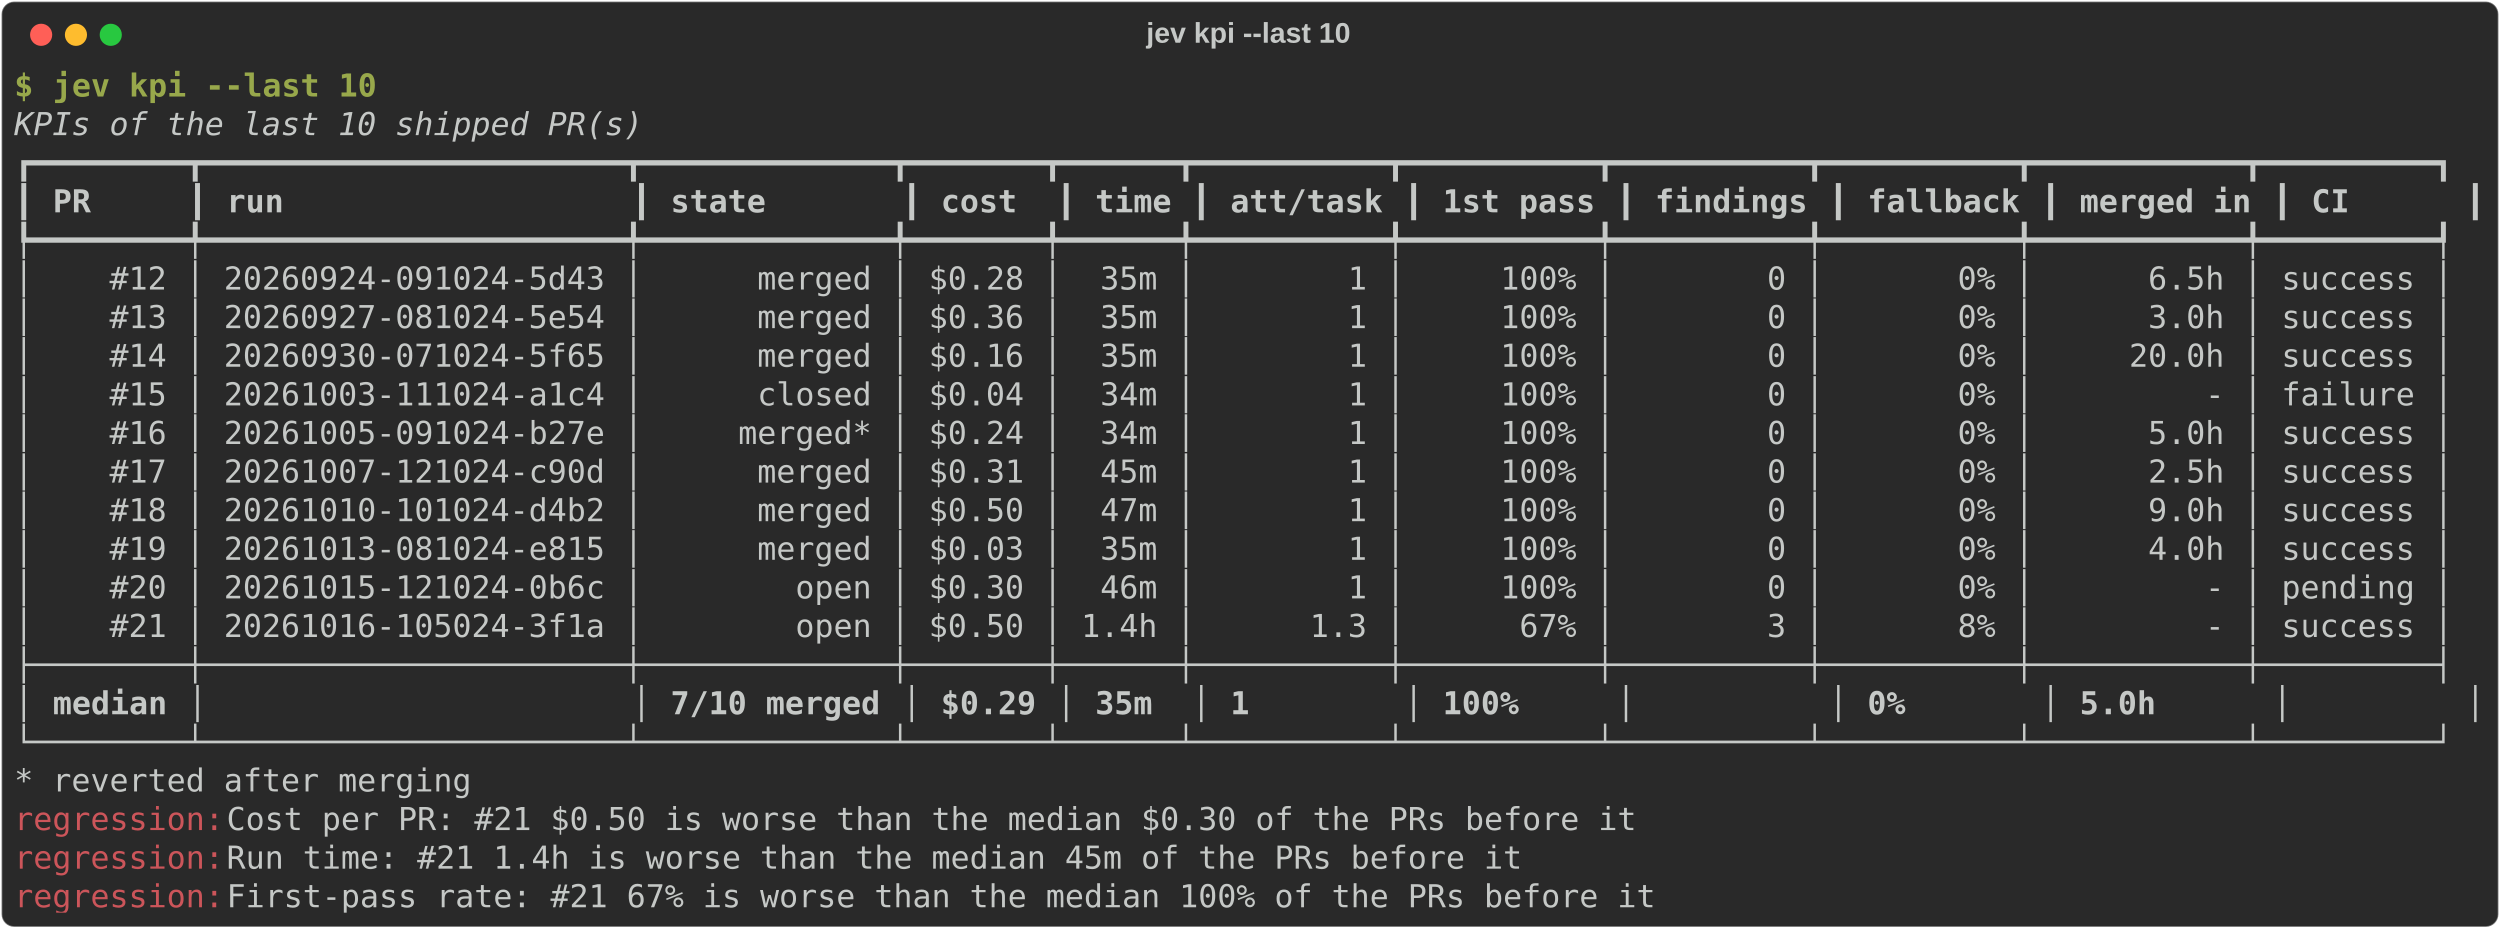
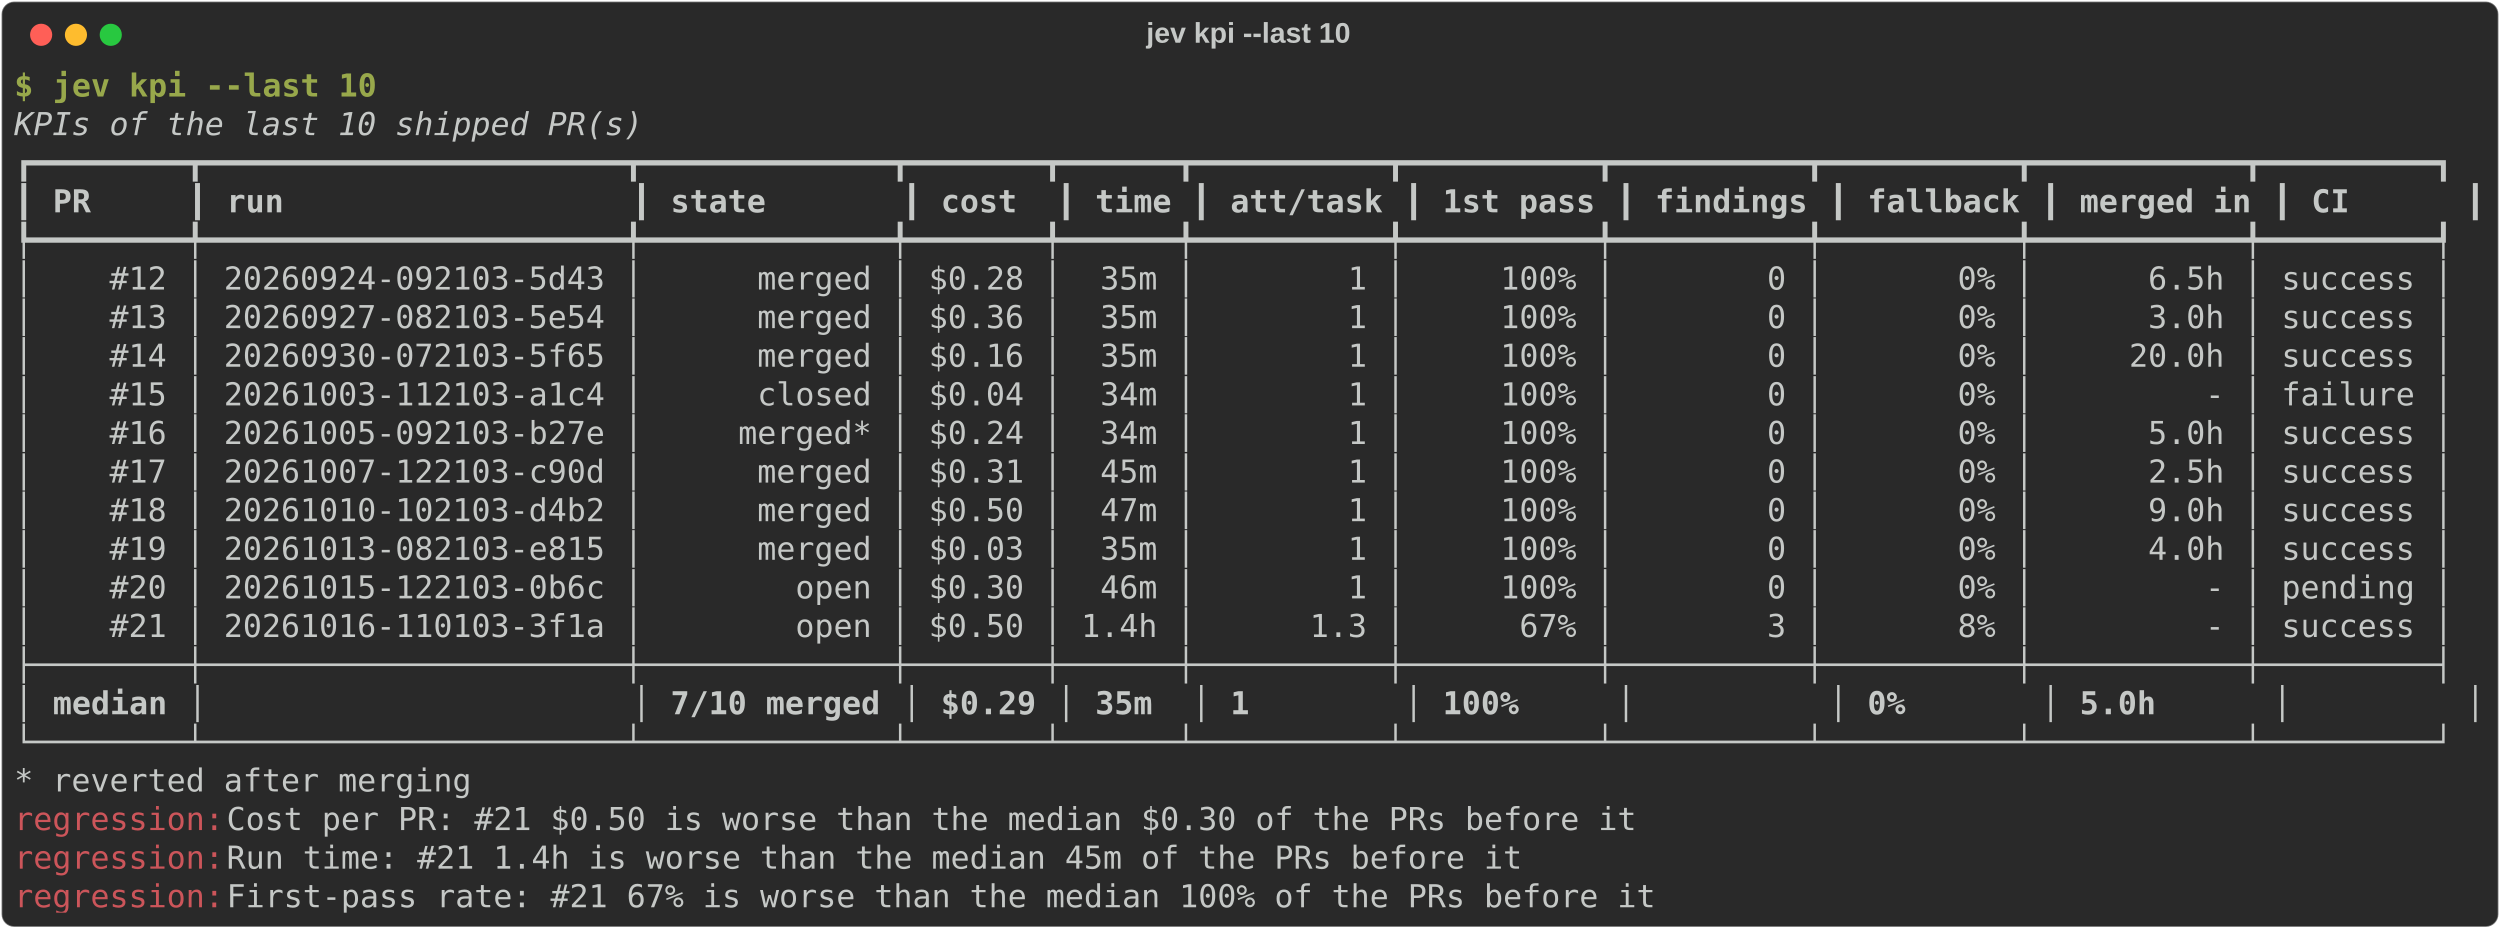
<svg xmlns="http://www.w3.org/2000/svg" class="rich-terminal" viewBox="0 0 1580 586.8">
  <style>

    @font-face {
        font-family: "Fira Code";
        src: local("FiraCode-Regular"),
                url("https://cdnjs.cloudflare.com/ajax/libs/firacode/6.2.0/woff2/FiraCode-Regular.woff2") format("woff2"),
                url("https://cdnjs.cloudflare.com/ajax/libs/firacode/6.2.0/woff/FiraCode-Regular.woff") format("woff");
        font-style: normal;
        font-weight: 400;
    }
    @font-face {
        font-family: "Fira Code";
        src: local("FiraCode-Bold"),
                url("https://cdnjs.cloudflare.com/ajax/libs/firacode/6.2.0/woff2/FiraCode-Bold.woff2") format("woff2"),
                url("https://cdnjs.cloudflare.com/ajax/libs/firacode/6.2.0/woff/FiraCode-Bold.woff") format("woff");
        font-style: bold;
        font-weight: 700;
    }

-     .terminal-2258391222-matrix {
+     .terminal-3316273319-matrix {
        font-family: Fira Code, monospace;
        font-size: 20px;
        line-height: 24.4px;
        font-variant-east-asian: full-width;
    }

-     .terminal-2258391222-title {
+     .terminal-3316273319-title {
        font-size: 18px;
        font-weight: bold;
        font-family: arial;
    }

-     .terminal-2258391222-r1 { fill: #98a84b;font-weight: bold }
- .terminal-2258391222-r2 { fill: #c5c8c6 }
- .terminal-2258391222-r3 { fill: #c5c8c6;font-style: italic; }
- .terminal-2258391222-r4 { fill: #c5c8c6;font-weight: bold }
- .terminal-2258391222-r5 { fill: #cc555a }
+     .terminal-3316273319-r1 { fill: #98a84b;font-weight: bold }
+ .terminal-3316273319-r2 { fill: #c5c8c6 }
+ .terminal-3316273319-r3 { fill: #c5c8c6;font-style: italic; }
+ .terminal-3316273319-r4 { fill: #c5c8c6;font-weight: bold }
+ .terminal-3316273319-r5 { fill: #cc555a }
    </style>
  <defs>
-     <clipPath id="terminal-2258391222-clip-terminal">
+     <clipPath id="terminal-3316273319-clip-terminal">
      <rect x="0" y="0" width="1560.6" height="535.8" />
    </clipPath>
-     <clipPath id="terminal-2258391222-line-0">
+     <clipPath id="terminal-3316273319-line-0">
      <rect x="0" y="1.5" width="1561.6" height="24.65" />
    </clipPath>
-     <clipPath id="terminal-2258391222-line-1">
+     <clipPath id="terminal-3316273319-line-1">
      <rect x="0" y="25.9" width="1561.6" height="24.65" />
    </clipPath>
-     <clipPath id="terminal-2258391222-line-2">
+     <clipPath id="terminal-3316273319-line-2">
      <rect x="0" y="50.3" width="1561.6" height="24.65" />
    </clipPath>
-     <clipPath id="terminal-2258391222-line-3">
+     <clipPath id="terminal-3316273319-line-3">
      <rect x="0" y="74.7" width="1561.6" height="24.65" />
    </clipPath>
-     <clipPath id="terminal-2258391222-line-4">
+     <clipPath id="terminal-3316273319-line-4">
      <rect x="0" y="99.1" width="1561.6" height="24.65" />
    </clipPath>
-     <clipPath id="terminal-2258391222-line-5">
+     <clipPath id="terminal-3316273319-line-5">
      <rect x="0" y="123.5" width="1561.6" height="24.65" />
    </clipPath>
-     <clipPath id="terminal-2258391222-line-6">
+     <clipPath id="terminal-3316273319-line-6">
      <rect x="0" y="147.9" width="1561.6" height="24.65" />
    </clipPath>
-     <clipPath id="terminal-2258391222-line-7">
+     <clipPath id="terminal-3316273319-line-7">
      <rect x="0" y="172.3" width="1561.6" height="24.65" />
    </clipPath>
-     <clipPath id="terminal-2258391222-line-8">
+     <clipPath id="terminal-3316273319-line-8">
      <rect x="0" y="196.7" width="1561.6" height="24.65" />
    </clipPath>
-     <clipPath id="terminal-2258391222-line-9">
+     <clipPath id="terminal-3316273319-line-9">
      <rect x="0" y="221.1" width="1561.6" height="24.65" />
    </clipPath>
-     <clipPath id="terminal-2258391222-line-10">
+     <clipPath id="terminal-3316273319-line-10">
      <rect x="0" y="245.5" width="1561.6" height="24.65" />
    </clipPath>
-     <clipPath id="terminal-2258391222-line-11">
+     <clipPath id="terminal-3316273319-line-11">
      <rect x="0" y="269.9" width="1561.6" height="24.65" />
    </clipPath>
-     <clipPath id="terminal-2258391222-line-12">
+     <clipPath id="terminal-3316273319-line-12">
      <rect x="0" y="294.3" width="1561.6" height="24.65" />
    </clipPath>
-     <clipPath id="terminal-2258391222-line-13">
+     <clipPath id="terminal-3316273319-line-13">
      <rect x="0" y="318.7" width="1561.6" height="24.65" />
    </clipPath>
-     <clipPath id="terminal-2258391222-line-14">
+     <clipPath id="terminal-3316273319-line-14">
      <rect x="0" y="343.1" width="1561.6" height="24.65" />
    </clipPath>
-     <clipPath id="terminal-2258391222-line-15">
+     <clipPath id="terminal-3316273319-line-15">
      <rect x="0" y="367.5" width="1561.6" height="24.65" />
    </clipPath>
-     <clipPath id="terminal-2258391222-line-16">
+     <clipPath id="terminal-3316273319-line-16">
      <rect x="0" y="391.9" width="1561.6" height="24.65" />
    </clipPath>
-     <clipPath id="terminal-2258391222-line-17">
+     <clipPath id="terminal-3316273319-line-17">
      <rect x="0" y="416.3" width="1561.6" height="24.65" />
    </clipPath>
-     <clipPath id="terminal-2258391222-line-18">
+     <clipPath id="terminal-3316273319-line-18">
      <rect x="0" y="440.7" width="1561.6" height="24.65" />
    </clipPath>
-     <clipPath id="terminal-2258391222-line-19">
+     <clipPath id="terminal-3316273319-line-19">
      <rect x="0" y="465.1" width="1561.6" height="24.65" />
    </clipPath>
-     <clipPath id="terminal-2258391222-line-20">
+     <clipPath id="terminal-3316273319-line-20">
      <rect x="0" y="489.5" width="1561.6" height="24.65" />
    </clipPath>
  </defs>
  <rect fill="#292929" stroke="rgba(255,255,255,0.35)" stroke-width="1" x="1" y="1" width="1578" height="584.8" rx="8" />
-   <text class="terminal-2258391222-title" fill="#c5c8c6" text-anchor="middle" x="789" y="27">jev kpi --last 10</text>
+   <text class="terminal-3316273319-title" fill="#c5c8c6" text-anchor="middle" x="789" y="27">jev kpi --last 10</text>
  <g transform="translate(26,22)">
    <circle cx="0" cy="0" r="7" fill="#ff5f57" />
    <circle cx="22" cy="0" r="7" fill="#febc2e" />
    <circle cx="44" cy="0" r="7" fill="#28c840" />
  </g>
-   <g transform="translate(9, 41)" clip-path="url(#terminal-2258391222-clip-terminal)">
-     <g class="terminal-2258391222-matrix">
-       <text class="terminal-2258391222-r1" x="0" y="20" textLength="24.4" clip-path="url(#terminal-2258391222-line-0)">$ </text>
-       <text class="terminal-2258391222-r1" x="24.4" y="20" textLength="207.4" clip-path="url(#terminal-2258391222-line-0)">jev kpi --last 10</text>
-       <text class="terminal-2258391222-r2" x="1561.6" y="20" textLength="12.2" clip-path="url(#terminal-2258391222-line-0)">
- </text>
-       <text class="terminal-2258391222-r3" x="0" y="44.4" textLength="1561.6" clip-path="url(#terminal-2258391222-line-1)">                                               KPIs of the last 10 shipped PR(s)                                                </text>
-       <text class="terminal-2258391222-r2" x="1561.6" y="44.4" textLength="12.2" clip-path="url(#terminal-2258391222-line-1)">
- </text>
-       <text class="terminal-2258391222-r2" x="0" y="68.8" textLength="1561.6" clip-path="url(#terminal-2258391222-line-2)">┏━━━━━━━━┳━━━━━━━━━━━━━━━━━━━━━━┳━━━━━━━━━━━━━┳━━━━━━━┳━━━━━━┳━━━━━━━━━━┳━━━━━━━━━━┳━━━━━━━━━━┳━━━━━━━━━━┳━━━━━━━━━━━┳━━━━━━━━━┓</text>
-       <text class="terminal-2258391222-r2" x="1561.6" y="68.8" textLength="12.2" clip-path="url(#terminal-2258391222-line-2)">
- </text>
-       <text class="terminal-2258391222-r2" x="0" y="93.2" textLength="12.2" clip-path="url(#terminal-2258391222-line-3)">┃</text>
-       <text class="terminal-2258391222-r4" x="24.4" y="93.2" textLength="73.2" clip-path="url(#terminal-2258391222-line-3)">    PR</text>
-       <text class="terminal-2258391222-r2" x="109.8" y="93.2" textLength="12.2" clip-path="url(#terminal-2258391222-line-3)">┃</text>
-       <text class="terminal-2258391222-r4" x="134.2" y="93.2" textLength="244" clip-path="url(#terminal-2258391222-line-3)">run                 </text>
-       <text class="terminal-2258391222-r2" x="390.4" y="93.2" textLength="12.2" clip-path="url(#terminal-2258391222-line-3)">┃</text>
-       <text class="terminal-2258391222-r4" x="414.8" y="93.2" textLength="134.2" clip-path="url(#terminal-2258391222-line-3)">      state</text>
-       <text class="terminal-2258391222-r2" x="561.2" y="93.2" textLength="12.2" clip-path="url(#terminal-2258391222-line-3)">┃</text>
-       <text class="terminal-2258391222-r4" x="585.6" y="93.2" textLength="61" clip-path="url(#terminal-2258391222-line-3)"> cost</text>
-       <text class="terminal-2258391222-r2" x="658.8" y="93.2" textLength="12.2" clip-path="url(#terminal-2258391222-line-3)">┃</text>
-       <text class="terminal-2258391222-r4" x="683.2" y="93.2" textLength="48.8" clip-path="url(#terminal-2258391222-line-3)">time</text>
-       <text class="terminal-2258391222-r2" x="744.2" y="93.2" textLength="12.2" clip-path="url(#terminal-2258391222-line-3)">┃</text>
-       <text class="terminal-2258391222-r4" x="768.6" y="93.2" textLength="97.6" clip-path="url(#terminal-2258391222-line-3)">att/task</text>
-       <text class="terminal-2258391222-r2" x="878.4" y="93.2" textLength="12.2" clip-path="url(#terminal-2258391222-line-3)">┃</text>
-       <text class="terminal-2258391222-r4" x="902.8" y="93.2" textLength="97.6" clip-path="url(#terminal-2258391222-line-3)">1st pass</text>
-       <text class="terminal-2258391222-r2" x="1012.6" y="93.2" textLength="12.2" clip-path="url(#terminal-2258391222-line-3)">┃</text>
-       <text class="terminal-2258391222-r4" x="1037" y="93.2" textLength="97.6" clip-path="url(#terminal-2258391222-line-3)">findings</text>
-       <text class="terminal-2258391222-r2" x="1146.8" y="93.2" textLength="12.2" clip-path="url(#terminal-2258391222-line-3)">┃</text>
-       <text class="terminal-2258391222-r4" x="1171.2" y="93.2" textLength="97.6" clip-path="url(#terminal-2258391222-line-3)">fallback</text>
-       <text class="terminal-2258391222-r2" x="1281" y="93.2" textLength="12.2" clip-path="url(#terminal-2258391222-line-3)">┃</text>
-       <text class="terminal-2258391222-r4" x="1305.4" y="93.2" textLength="109.8" clip-path="url(#terminal-2258391222-line-3)">merged in</text>
-       <text class="terminal-2258391222-r2" x="1427.4" y="93.2" textLength="12.2" clip-path="url(#terminal-2258391222-line-3)">┃</text>
-       <text class="terminal-2258391222-r4" x="1451.8" y="93.2" textLength="85.4" clip-path="url(#terminal-2258391222-line-3)">     CI</text>
-       <text class="terminal-2258391222-r2" x="1549.4" y="93.2" textLength="12.2" clip-path="url(#terminal-2258391222-line-3)">┃</text>
-       <text class="terminal-2258391222-r2" x="1561.6" y="93.2" textLength="12.2" clip-path="url(#terminal-2258391222-line-3)">
- </text>
-       <text class="terminal-2258391222-r2" x="0" y="117.6" textLength="1561.6" clip-path="url(#terminal-2258391222-line-4)">┡━━━━━━━━╇━━━━━━━━━━━━━━━━━━━━━━╇━━━━━━━━━━━━━╇━━━━━━━╇━━━━━━╇━━━━━━━━━━╇━━━━━━━━━━╇━━━━━━━━━━╇━━━━━━━━━━╇━━━━━━━━━━━╇━━━━━━━━━┩</text>
-       <text class="terminal-2258391222-r2" x="1561.6" y="117.6" textLength="12.2" clip-path="url(#terminal-2258391222-line-4)">
- </text>
-       <text class="terminal-2258391222-r2" x="0" y="142" textLength="1561.6" clip-path="url(#terminal-2258391222-line-5)">│    #12 │ 20260924-091024-5d43 │      merged │ $0.28 │  35m │        1 │     100% │        0 │       0% │      6.5h │ success │</text>
-       <text class="terminal-2258391222-r2" x="1561.6" y="142" textLength="12.2" clip-path="url(#terminal-2258391222-line-5)">
- </text>
-       <text class="terminal-2258391222-r2" x="0" y="166.4" textLength="1561.6" clip-path="url(#terminal-2258391222-line-6)">│    #13 │ 20260927-081024-5e54 │      merged │ $0.36 │  35m │        1 │     100% │        0 │       0% │      3.0h │ success │</text>
-       <text class="terminal-2258391222-r2" x="1561.6" y="166.4" textLength="12.2" clip-path="url(#terminal-2258391222-line-6)">
- </text>
-       <text class="terminal-2258391222-r2" x="0" y="190.8" textLength="1561.6" clip-path="url(#terminal-2258391222-line-7)">│    #14 │ 20260930-071024-5f65 │      merged │ $0.16 │  35m │        1 │     100% │        0 │       0% │     20.0h │ success │</text>
-       <text class="terminal-2258391222-r2" x="1561.6" y="190.8" textLength="12.2" clip-path="url(#terminal-2258391222-line-7)">
- </text>
-       <text class="terminal-2258391222-r2" x="0" y="215.2" textLength="1561.6" clip-path="url(#terminal-2258391222-line-8)">│    #15 │ 20261003-111024-a1c4 │      closed │ $0.04 │  34m │        1 │     100% │        0 │       0% │         - │ failure │</text>
-       <text class="terminal-2258391222-r2" x="1561.6" y="215.2" textLength="12.2" clip-path="url(#terminal-2258391222-line-8)">
- </text>
-       <text class="terminal-2258391222-r2" x="0" y="239.6" textLength="1561.6" clip-path="url(#terminal-2258391222-line-9)">│    #16 │ 20261005-091024-b27e │     merged* │ $0.24 │  34m │        1 │     100% │        0 │       0% │      5.0h │ success │</text>
-       <text class="terminal-2258391222-r2" x="1561.6" y="239.6" textLength="12.2" clip-path="url(#terminal-2258391222-line-9)">
- </text>
-       <text class="terminal-2258391222-r2" x="0" y="264" textLength="1561.6" clip-path="url(#terminal-2258391222-line-10)">│    #17 │ 20261007-121024-c90d │      merged │ $0.31 │  45m │        1 │     100% │        0 │       0% │      2.5h │ success │</text>
-       <text class="terminal-2258391222-r2" x="1561.6" y="264" textLength="12.2" clip-path="url(#terminal-2258391222-line-10)">
- </text>
-       <text class="terminal-2258391222-r2" x="0" y="288.4" textLength="1561.6" clip-path="url(#terminal-2258391222-line-11)">│    #18 │ 20261010-101024-d4b2 │      merged │ $0.50 │  47m │        1 │     100% │        0 │       0% │      9.0h │ success │</text>
-       <text class="terminal-2258391222-r2" x="1561.6" y="288.4" textLength="12.2" clip-path="url(#terminal-2258391222-line-11)">
- </text>
-       <text class="terminal-2258391222-r2" x="0" y="312.8" textLength="1561.6" clip-path="url(#terminal-2258391222-line-12)">│    #19 │ 20261013-081024-e815 │      merged │ $0.03 │  35m │        1 │     100% │        0 │       0% │      4.0h │ success │</text>
-       <text class="terminal-2258391222-r2" x="1561.6" y="312.8" textLength="12.2" clip-path="url(#terminal-2258391222-line-12)">
- </text>
-       <text class="terminal-2258391222-r2" x="0" y="337.2" textLength="1561.6" clip-path="url(#terminal-2258391222-line-13)">│    #20 │ 20261015-121024-0b6c │        open │ $0.30 │  46m │        1 │     100% │        0 │       0% │         - │ pending │</text>
-       <text class="terminal-2258391222-r2" x="1561.6" y="337.2" textLength="12.2" clip-path="url(#terminal-2258391222-line-13)">
- </text>
-       <text class="terminal-2258391222-r2" x="0" y="361.6" textLength="1561.6" clip-path="url(#terminal-2258391222-line-14)">│    #21 │ 20261016-105024-3f1a │        open │ $0.50 │ 1.4h │      1.3 │      67% │        3 │       8% │         - │ success │</text>
-       <text class="terminal-2258391222-r2" x="1561.6" y="361.6" textLength="12.2" clip-path="url(#terminal-2258391222-line-14)">
- </text>
-       <text class="terminal-2258391222-r2" x="0" y="386" textLength="1561.6" clip-path="url(#terminal-2258391222-line-15)">├────────┼──────────────────────┼─────────────┼───────┼──────┼──────────┼──────────┼──────────┼──────────┼───────────┼─────────┤</text>
-       <text class="terminal-2258391222-r2" x="1561.6" y="386" textLength="12.2" clip-path="url(#terminal-2258391222-line-15)">
- </text>
-       <text class="terminal-2258391222-r2" x="0" y="410.4" textLength="12.2" clip-path="url(#terminal-2258391222-line-16)">│</text>
-       <text class="terminal-2258391222-r4" x="24.4" y="410.4" textLength="73.2" clip-path="url(#terminal-2258391222-line-16)">median</text>
-       <text class="terminal-2258391222-r2" x="109.8" y="410.4" textLength="12.2" clip-path="url(#terminal-2258391222-line-16)">│</text>
-       <text class="terminal-2258391222-r2" x="390.4" y="410.4" textLength="12.2" clip-path="url(#terminal-2258391222-line-16)">│</text>
-       <text class="terminal-2258391222-r4" x="414.8" y="410.4" textLength="134.2" clip-path="url(#terminal-2258391222-line-16)">7/10 merged</text>
-       <text class="terminal-2258391222-r2" x="561.2" y="410.4" textLength="12.2" clip-path="url(#terminal-2258391222-line-16)">│</text>
-       <text class="terminal-2258391222-r4" x="585.6" y="410.4" textLength="61" clip-path="url(#terminal-2258391222-line-16)">$0.29</text>
-       <text class="terminal-2258391222-r2" x="658.8" y="410.4" textLength="12.2" clip-path="url(#terminal-2258391222-line-16)">│</text>
-       <text class="terminal-2258391222-r4" x="683.2" y="410.4" textLength="48.8" clip-path="url(#terminal-2258391222-line-16)"> 35m</text>
-       <text class="terminal-2258391222-r2" x="744.2" y="410.4" textLength="12.2" clip-path="url(#terminal-2258391222-line-16)">│</text>
-       <text class="terminal-2258391222-r4" x="768.6" y="410.4" textLength="97.6" clip-path="url(#terminal-2258391222-line-16)">       1</text>
-       <text class="terminal-2258391222-r2" x="878.4" y="410.4" textLength="12.2" clip-path="url(#terminal-2258391222-line-16)">│</text>
-       <text class="terminal-2258391222-r4" x="902.8" y="410.4" textLength="97.6" clip-path="url(#terminal-2258391222-line-16)">    100%</text>
-       <text class="terminal-2258391222-r2" x="1012.6" y="410.4" textLength="12.2" clip-path="url(#terminal-2258391222-line-16)">│</text>
-       <text class="terminal-2258391222-r2" x="1146.8" y="410.4" textLength="12.2" clip-path="url(#terminal-2258391222-line-16)">│</text>
-       <text class="terminal-2258391222-r4" x="1171.2" y="410.4" textLength="97.6" clip-path="url(#terminal-2258391222-line-16)">      0%</text>
-       <text class="terminal-2258391222-r2" x="1281" y="410.4" textLength="12.2" clip-path="url(#terminal-2258391222-line-16)">│</text>
-       <text class="terminal-2258391222-r4" x="1305.4" y="410.4" textLength="109.8" clip-path="url(#terminal-2258391222-line-16)">     5.0h</text>
-       <text class="terminal-2258391222-r2" x="1427.4" y="410.4" textLength="12.2" clip-path="url(#terminal-2258391222-line-16)">│</text>
-       <text class="terminal-2258391222-r2" x="1549.4" y="410.4" textLength="12.2" clip-path="url(#terminal-2258391222-line-16)">│</text>
-       <text class="terminal-2258391222-r2" x="1561.6" y="410.4" textLength="12.2" clip-path="url(#terminal-2258391222-line-16)">
- </text>
-       <text class="terminal-2258391222-r2" x="0" y="434.8" textLength="1561.6" clip-path="url(#terminal-2258391222-line-17)">└────────┴──────────────────────┴─────────────┴───────┴──────┴──────────┴──────────┴──────────┴──────────┴───────────┴─────────┘</text>
-       <text class="terminal-2258391222-r2" x="1561.6" y="434.8" textLength="12.2" clip-path="url(#terminal-2258391222-line-17)">
- </text>
-       <text class="terminal-2258391222-r2" x="0" y="459.2" textLength="292.8" clip-path="url(#terminal-2258391222-line-18)">* reverted after merging</text>
-       <text class="terminal-2258391222-r2" x="1561.6" y="459.2" textLength="12.2" clip-path="url(#terminal-2258391222-line-18)">
- </text>
-       <text class="terminal-2258391222-r5" x="0" y="483.6" textLength="134.2" clip-path="url(#terminal-2258391222-line-19)">regression:</text>
-       <text class="terminal-2258391222-r2" x="134.2" y="483.6" textLength="915" clip-path="url(#terminal-2258391222-line-19)"> Cost per PR: #21 $0.50 is worse than the median $0.30 of the PRs before it</text>
-       <text class="terminal-2258391222-r2" x="1561.6" y="483.6" textLength="12.2" clip-path="url(#terminal-2258391222-line-19)">
- </text>
-       <text class="terminal-2258391222-r5" x="0" y="508" textLength="134.2" clip-path="url(#terminal-2258391222-line-20)">regression:</text>
-       <text class="terminal-2258391222-r2" x="134.2" y="508" textLength="841.8" clip-path="url(#terminal-2258391222-line-20)"> Run time: #21 1.4h is worse than the median 45m of the PRs before it</text>
-       <text class="terminal-2258391222-r2" x="1561.6" y="508" textLength="12.2" clip-path="url(#terminal-2258391222-line-20)">
- </text>
-       <text class="terminal-2258391222-r5" x="0" y="532.4" textLength="134.2" clip-path="url(#terminal-2258391222-line-21)">regression:</text>
-       <text class="terminal-2258391222-r2" x="134.2" y="532.4" textLength="927.2" clip-path="url(#terminal-2258391222-line-21)"> First-pass rate: #21 67% is worse than the median 100% of the PRs before it</text>
-       <text class="terminal-2258391222-r2" x="1561.6" y="532.4" textLength="12.2" clip-path="url(#terminal-2258391222-line-21)">
+   <g transform="translate(9, 41)" clip-path="url(#terminal-3316273319-clip-terminal)">
+     <g class="terminal-3316273319-matrix">
+       <text class="terminal-3316273319-r1" x="0" y="20" textLength="24.4" clip-path="url(#terminal-3316273319-line-0)">$ </text>
+       <text class="terminal-3316273319-r1" x="24.4" y="20" textLength="207.4" clip-path="url(#terminal-3316273319-line-0)">jev kpi --last 10</text>
+       <text class="terminal-3316273319-r2" x="1561.6" y="20" textLength="12.2" clip-path="url(#terminal-3316273319-line-0)">
+ </text>
+       <text class="terminal-3316273319-r3" x="0" y="44.4" textLength="1561.6" clip-path="url(#terminal-3316273319-line-1)">                                               KPIs of the last 10 shipped PR(s)                                                </text>
+       <text class="terminal-3316273319-r2" x="1561.6" y="44.4" textLength="12.2" clip-path="url(#terminal-3316273319-line-1)">
+ </text>
+       <text class="terminal-3316273319-r2" x="0" y="68.8" textLength="1561.6" clip-path="url(#terminal-3316273319-line-2)">┏━━━━━━━━┳━━━━━━━━━━━━━━━━━━━━━━┳━━━━━━━━━━━━━┳━━━━━━━┳━━━━━━┳━━━━━━━━━━┳━━━━━━━━━━┳━━━━━━━━━━┳━━━━━━━━━━┳━━━━━━━━━━━┳━━━━━━━━━┓</text>
+       <text class="terminal-3316273319-r2" x="1561.6" y="68.8" textLength="12.2" clip-path="url(#terminal-3316273319-line-2)">
+ </text>
+       <text class="terminal-3316273319-r2" x="0" y="93.2" textLength="12.2" clip-path="url(#terminal-3316273319-line-3)">┃</text>
+       <text class="terminal-3316273319-r4" x="24.4" y="93.2" textLength="73.2" clip-path="url(#terminal-3316273319-line-3)">    PR</text>
+       <text class="terminal-3316273319-r2" x="109.8" y="93.2" textLength="12.2" clip-path="url(#terminal-3316273319-line-3)">┃</text>
+       <text class="terminal-3316273319-r4" x="134.2" y="93.2" textLength="244" clip-path="url(#terminal-3316273319-line-3)">run                 </text>
+       <text class="terminal-3316273319-r2" x="390.4" y="93.2" textLength="12.2" clip-path="url(#terminal-3316273319-line-3)">┃</text>
+       <text class="terminal-3316273319-r4" x="414.8" y="93.2" textLength="134.2" clip-path="url(#terminal-3316273319-line-3)">      state</text>
+       <text class="terminal-3316273319-r2" x="561.2" y="93.2" textLength="12.2" clip-path="url(#terminal-3316273319-line-3)">┃</text>
+       <text class="terminal-3316273319-r4" x="585.6" y="93.2" textLength="61" clip-path="url(#terminal-3316273319-line-3)"> cost</text>
+       <text class="terminal-3316273319-r2" x="658.8" y="93.2" textLength="12.2" clip-path="url(#terminal-3316273319-line-3)">┃</text>
+       <text class="terminal-3316273319-r4" x="683.2" y="93.2" textLength="48.8" clip-path="url(#terminal-3316273319-line-3)">time</text>
+       <text class="terminal-3316273319-r2" x="744.2" y="93.2" textLength="12.2" clip-path="url(#terminal-3316273319-line-3)">┃</text>
+       <text class="terminal-3316273319-r4" x="768.6" y="93.2" textLength="97.6" clip-path="url(#terminal-3316273319-line-3)">att/task</text>
+       <text class="terminal-3316273319-r2" x="878.4" y="93.2" textLength="12.2" clip-path="url(#terminal-3316273319-line-3)">┃</text>
+       <text class="terminal-3316273319-r4" x="902.8" y="93.2" textLength="97.6" clip-path="url(#terminal-3316273319-line-3)">1st pass</text>
+       <text class="terminal-3316273319-r2" x="1012.6" y="93.2" textLength="12.2" clip-path="url(#terminal-3316273319-line-3)">┃</text>
+       <text class="terminal-3316273319-r4" x="1037" y="93.2" textLength="97.6" clip-path="url(#terminal-3316273319-line-3)">findings</text>
+       <text class="terminal-3316273319-r2" x="1146.8" y="93.2" textLength="12.2" clip-path="url(#terminal-3316273319-line-3)">┃</text>
+       <text class="terminal-3316273319-r4" x="1171.2" y="93.2" textLength="97.6" clip-path="url(#terminal-3316273319-line-3)">fallback</text>
+       <text class="terminal-3316273319-r2" x="1281" y="93.2" textLength="12.2" clip-path="url(#terminal-3316273319-line-3)">┃</text>
+       <text class="terminal-3316273319-r4" x="1305.4" y="93.2" textLength="109.8" clip-path="url(#terminal-3316273319-line-3)">merged in</text>
+       <text class="terminal-3316273319-r2" x="1427.4" y="93.2" textLength="12.2" clip-path="url(#terminal-3316273319-line-3)">┃</text>
+       <text class="terminal-3316273319-r4" x="1451.8" y="93.2" textLength="85.4" clip-path="url(#terminal-3316273319-line-3)">     CI</text>
+       <text class="terminal-3316273319-r2" x="1549.4" y="93.2" textLength="12.2" clip-path="url(#terminal-3316273319-line-3)">┃</text>
+       <text class="terminal-3316273319-r2" x="1561.6" y="93.2" textLength="12.2" clip-path="url(#terminal-3316273319-line-3)">
+ </text>
+       <text class="terminal-3316273319-r2" x="0" y="117.6" textLength="1561.6" clip-path="url(#terminal-3316273319-line-4)">┡━━━━━━━━╇━━━━━━━━━━━━━━━━━━━━━━╇━━━━━━━━━━━━━╇━━━━━━━╇━━━━━━╇━━━━━━━━━━╇━━━━━━━━━━╇━━━━━━━━━━╇━━━━━━━━━━╇━━━━━━━━━━━╇━━━━━━━━━┩</text>
+       <text class="terminal-3316273319-r2" x="1561.6" y="117.6" textLength="12.2" clip-path="url(#terminal-3316273319-line-4)">
+ </text>
+       <text class="terminal-3316273319-r2" x="0" y="142" textLength="1561.6" clip-path="url(#terminal-3316273319-line-5)">│    #12 │ 20260924-092103-5d43 │      merged │ $0.28 │  35m │        1 │     100% │        0 │       0% │      6.5h │ success │</text>
+       <text class="terminal-3316273319-r2" x="1561.6" y="142" textLength="12.2" clip-path="url(#terminal-3316273319-line-5)">
+ </text>
+       <text class="terminal-3316273319-r2" x="0" y="166.4" textLength="1561.6" clip-path="url(#terminal-3316273319-line-6)">│    #13 │ 20260927-082103-5e54 │      merged │ $0.36 │  35m │        1 │     100% │        0 │       0% │      3.0h │ success │</text>
+       <text class="terminal-3316273319-r2" x="1561.6" y="166.4" textLength="12.2" clip-path="url(#terminal-3316273319-line-6)">
+ </text>
+       <text class="terminal-3316273319-r2" x="0" y="190.8" textLength="1561.6" clip-path="url(#terminal-3316273319-line-7)">│    #14 │ 20260930-072103-5f65 │      merged │ $0.16 │  35m │        1 │     100% │        0 │       0% │     20.0h │ success │</text>
+       <text class="terminal-3316273319-r2" x="1561.6" y="190.8" textLength="12.2" clip-path="url(#terminal-3316273319-line-7)">
+ </text>
+       <text class="terminal-3316273319-r2" x="0" y="215.2" textLength="1561.6" clip-path="url(#terminal-3316273319-line-8)">│    #15 │ 20261003-112103-a1c4 │      closed │ $0.04 │  34m │        1 │     100% │        0 │       0% │         - │ failure │</text>
+       <text class="terminal-3316273319-r2" x="1561.6" y="215.2" textLength="12.2" clip-path="url(#terminal-3316273319-line-8)">
+ </text>
+       <text class="terminal-3316273319-r2" x="0" y="239.6" textLength="1561.6" clip-path="url(#terminal-3316273319-line-9)">│    #16 │ 20261005-092103-b27e │     merged* │ $0.24 │  34m │        1 │     100% │        0 │       0% │      5.0h │ success │</text>
+       <text class="terminal-3316273319-r2" x="1561.6" y="239.6" textLength="12.2" clip-path="url(#terminal-3316273319-line-9)">
+ </text>
+       <text class="terminal-3316273319-r2" x="0" y="264" textLength="1561.6" clip-path="url(#terminal-3316273319-line-10)">│    #17 │ 20261007-122103-c90d │      merged │ $0.31 │  45m │        1 │     100% │        0 │       0% │      2.5h │ success │</text>
+       <text class="terminal-3316273319-r2" x="1561.6" y="264" textLength="12.2" clip-path="url(#terminal-3316273319-line-10)">
+ </text>
+       <text class="terminal-3316273319-r2" x="0" y="288.4" textLength="1561.6" clip-path="url(#terminal-3316273319-line-11)">│    #18 │ 20261010-102103-d4b2 │      merged │ $0.50 │  47m │        1 │     100% │        0 │       0% │      9.0h │ success │</text>
+       <text class="terminal-3316273319-r2" x="1561.6" y="288.4" textLength="12.2" clip-path="url(#terminal-3316273319-line-11)">
+ </text>
+       <text class="terminal-3316273319-r2" x="0" y="312.8" textLength="1561.6" clip-path="url(#terminal-3316273319-line-12)">│    #19 │ 20261013-082103-e815 │      merged │ $0.03 │  35m │        1 │     100% │        0 │       0% │      4.0h │ success │</text>
+       <text class="terminal-3316273319-r2" x="1561.6" y="312.8" textLength="12.2" clip-path="url(#terminal-3316273319-line-12)">
+ </text>
+       <text class="terminal-3316273319-r2" x="0" y="337.2" textLength="1561.6" clip-path="url(#terminal-3316273319-line-13)">│    #20 │ 20261015-122103-0b6c │        open │ $0.30 │  46m │        1 │     100% │        0 │       0% │         - │ pending │</text>
+       <text class="terminal-3316273319-r2" x="1561.6" y="337.2" textLength="12.2" clip-path="url(#terminal-3316273319-line-13)">
+ </text>
+       <text class="terminal-3316273319-r2" x="0" y="361.6" textLength="1561.6" clip-path="url(#terminal-3316273319-line-14)">│    #21 │ 20261016-110103-3f1a │        open │ $0.50 │ 1.4h │      1.3 │      67% │        3 │       8% │         - │ success │</text>
+       <text class="terminal-3316273319-r2" x="1561.6" y="361.6" textLength="12.2" clip-path="url(#terminal-3316273319-line-14)">
+ </text>
+       <text class="terminal-3316273319-r2" x="0" y="386" textLength="1561.6" clip-path="url(#terminal-3316273319-line-15)">├────────┼──────────────────────┼─────────────┼───────┼──────┼──────────┼──────────┼──────────┼──────────┼───────────┼─────────┤</text>
+       <text class="terminal-3316273319-r2" x="1561.6" y="386" textLength="12.2" clip-path="url(#terminal-3316273319-line-15)">
+ </text>
+       <text class="terminal-3316273319-r2" x="0" y="410.4" textLength="12.2" clip-path="url(#terminal-3316273319-line-16)">│</text>
+       <text class="terminal-3316273319-r4" x="24.4" y="410.4" textLength="73.2" clip-path="url(#terminal-3316273319-line-16)">median</text>
+       <text class="terminal-3316273319-r2" x="109.8" y="410.4" textLength="12.2" clip-path="url(#terminal-3316273319-line-16)">│</text>
+       <text class="terminal-3316273319-r2" x="390.4" y="410.4" textLength="12.2" clip-path="url(#terminal-3316273319-line-16)">│</text>
+       <text class="terminal-3316273319-r4" x="414.8" y="410.4" textLength="134.2" clip-path="url(#terminal-3316273319-line-16)">7/10 merged</text>
+       <text class="terminal-3316273319-r2" x="561.2" y="410.4" textLength="12.2" clip-path="url(#terminal-3316273319-line-16)">│</text>
+       <text class="terminal-3316273319-r4" x="585.6" y="410.4" textLength="61" clip-path="url(#terminal-3316273319-line-16)">$0.29</text>
+       <text class="terminal-3316273319-r2" x="658.8" y="410.4" textLength="12.2" clip-path="url(#terminal-3316273319-line-16)">│</text>
+       <text class="terminal-3316273319-r4" x="683.2" y="410.4" textLength="48.8" clip-path="url(#terminal-3316273319-line-16)"> 35m</text>
+       <text class="terminal-3316273319-r2" x="744.2" y="410.4" textLength="12.2" clip-path="url(#terminal-3316273319-line-16)">│</text>
+       <text class="terminal-3316273319-r4" x="768.6" y="410.4" textLength="97.6" clip-path="url(#terminal-3316273319-line-16)">       1</text>
+       <text class="terminal-3316273319-r2" x="878.4" y="410.4" textLength="12.2" clip-path="url(#terminal-3316273319-line-16)">│</text>
+       <text class="terminal-3316273319-r4" x="902.8" y="410.4" textLength="97.6" clip-path="url(#terminal-3316273319-line-16)">    100%</text>
+       <text class="terminal-3316273319-r2" x="1012.6" y="410.4" textLength="12.2" clip-path="url(#terminal-3316273319-line-16)">│</text>
+       <text class="terminal-3316273319-r2" x="1146.8" y="410.4" textLength="12.2" clip-path="url(#terminal-3316273319-line-16)">│</text>
+       <text class="terminal-3316273319-r4" x="1171.2" y="410.4" textLength="97.6" clip-path="url(#terminal-3316273319-line-16)">      0%</text>
+       <text class="terminal-3316273319-r2" x="1281" y="410.4" textLength="12.2" clip-path="url(#terminal-3316273319-line-16)">│</text>
+       <text class="terminal-3316273319-r4" x="1305.4" y="410.4" textLength="109.8" clip-path="url(#terminal-3316273319-line-16)">     5.0h</text>
+       <text class="terminal-3316273319-r2" x="1427.4" y="410.4" textLength="12.2" clip-path="url(#terminal-3316273319-line-16)">│</text>
+       <text class="terminal-3316273319-r2" x="1549.4" y="410.4" textLength="12.2" clip-path="url(#terminal-3316273319-line-16)">│</text>
+       <text class="terminal-3316273319-r2" x="1561.6" y="410.4" textLength="12.2" clip-path="url(#terminal-3316273319-line-16)">
+ </text>
+       <text class="terminal-3316273319-r2" x="0" y="434.8" textLength="1561.6" clip-path="url(#terminal-3316273319-line-17)">└────────┴──────────────────────┴─────────────┴───────┴──────┴──────────┴──────────┴──────────┴──────────┴───────────┴─────────┘</text>
+       <text class="terminal-3316273319-r2" x="1561.6" y="434.8" textLength="12.2" clip-path="url(#terminal-3316273319-line-17)">
+ </text>
+       <text class="terminal-3316273319-r2" x="0" y="459.2" textLength="292.8" clip-path="url(#terminal-3316273319-line-18)">* reverted after merging</text>
+       <text class="terminal-3316273319-r2" x="1561.6" y="459.2" textLength="12.2" clip-path="url(#terminal-3316273319-line-18)">
+ </text>
+       <text class="terminal-3316273319-r5" x="0" y="483.6" textLength="134.2" clip-path="url(#terminal-3316273319-line-19)">regression:</text>
+       <text class="terminal-3316273319-r2" x="134.2" y="483.6" textLength="915" clip-path="url(#terminal-3316273319-line-19)"> Cost per PR: #21 $0.50 is worse than the median $0.30 of the PRs before it</text>
+       <text class="terminal-3316273319-r2" x="1561.6" y="483.6" textLength="12.2" clip-path="url(#terminal-3316273319-line-19)">
+ </text>
+       <text class="terminal-3316273319-r5" x="0" y="508" textLength="134.2" clip-path="url(#terminal-3316273319-line-20)">regression:</text>
+       <text class="terminal-3316273319-r2" x="134.2" y="508" textLength="841.8" clip-path="url(#terminal-3316273319-line-20)"> Run time: #21 1.4h is worse than the median 45m of the PRs before it</text>
+       <text class="terminal-3316273319-r2" x="1561.6" y="508" textLength="12.2" clip-path="url(#terminal-3316273319-line-20)">
+ </text>
+       <text class="terminal-3316273319-r5" x="0" y="532.4" textLength="134.2" clip-path="url(#terminal-3316273319-line-21)">regression:</text>
+       <text class="terminal-3316273319-r2" x="134.2" y="532.4" textLength="927.2" clip-path="url(#terminal-3316273319-line-21)"> First-pass rate: #21 67% is worse than the median 100% of the PRs before it</text>
+       <text class="terminal-3316273319-r2" x="1561.6" y="532.4" textLength="12.2" clip-path="url(#terminal-3316273319-line-21)">
</text>
    </g>
  </g>
</svg>
